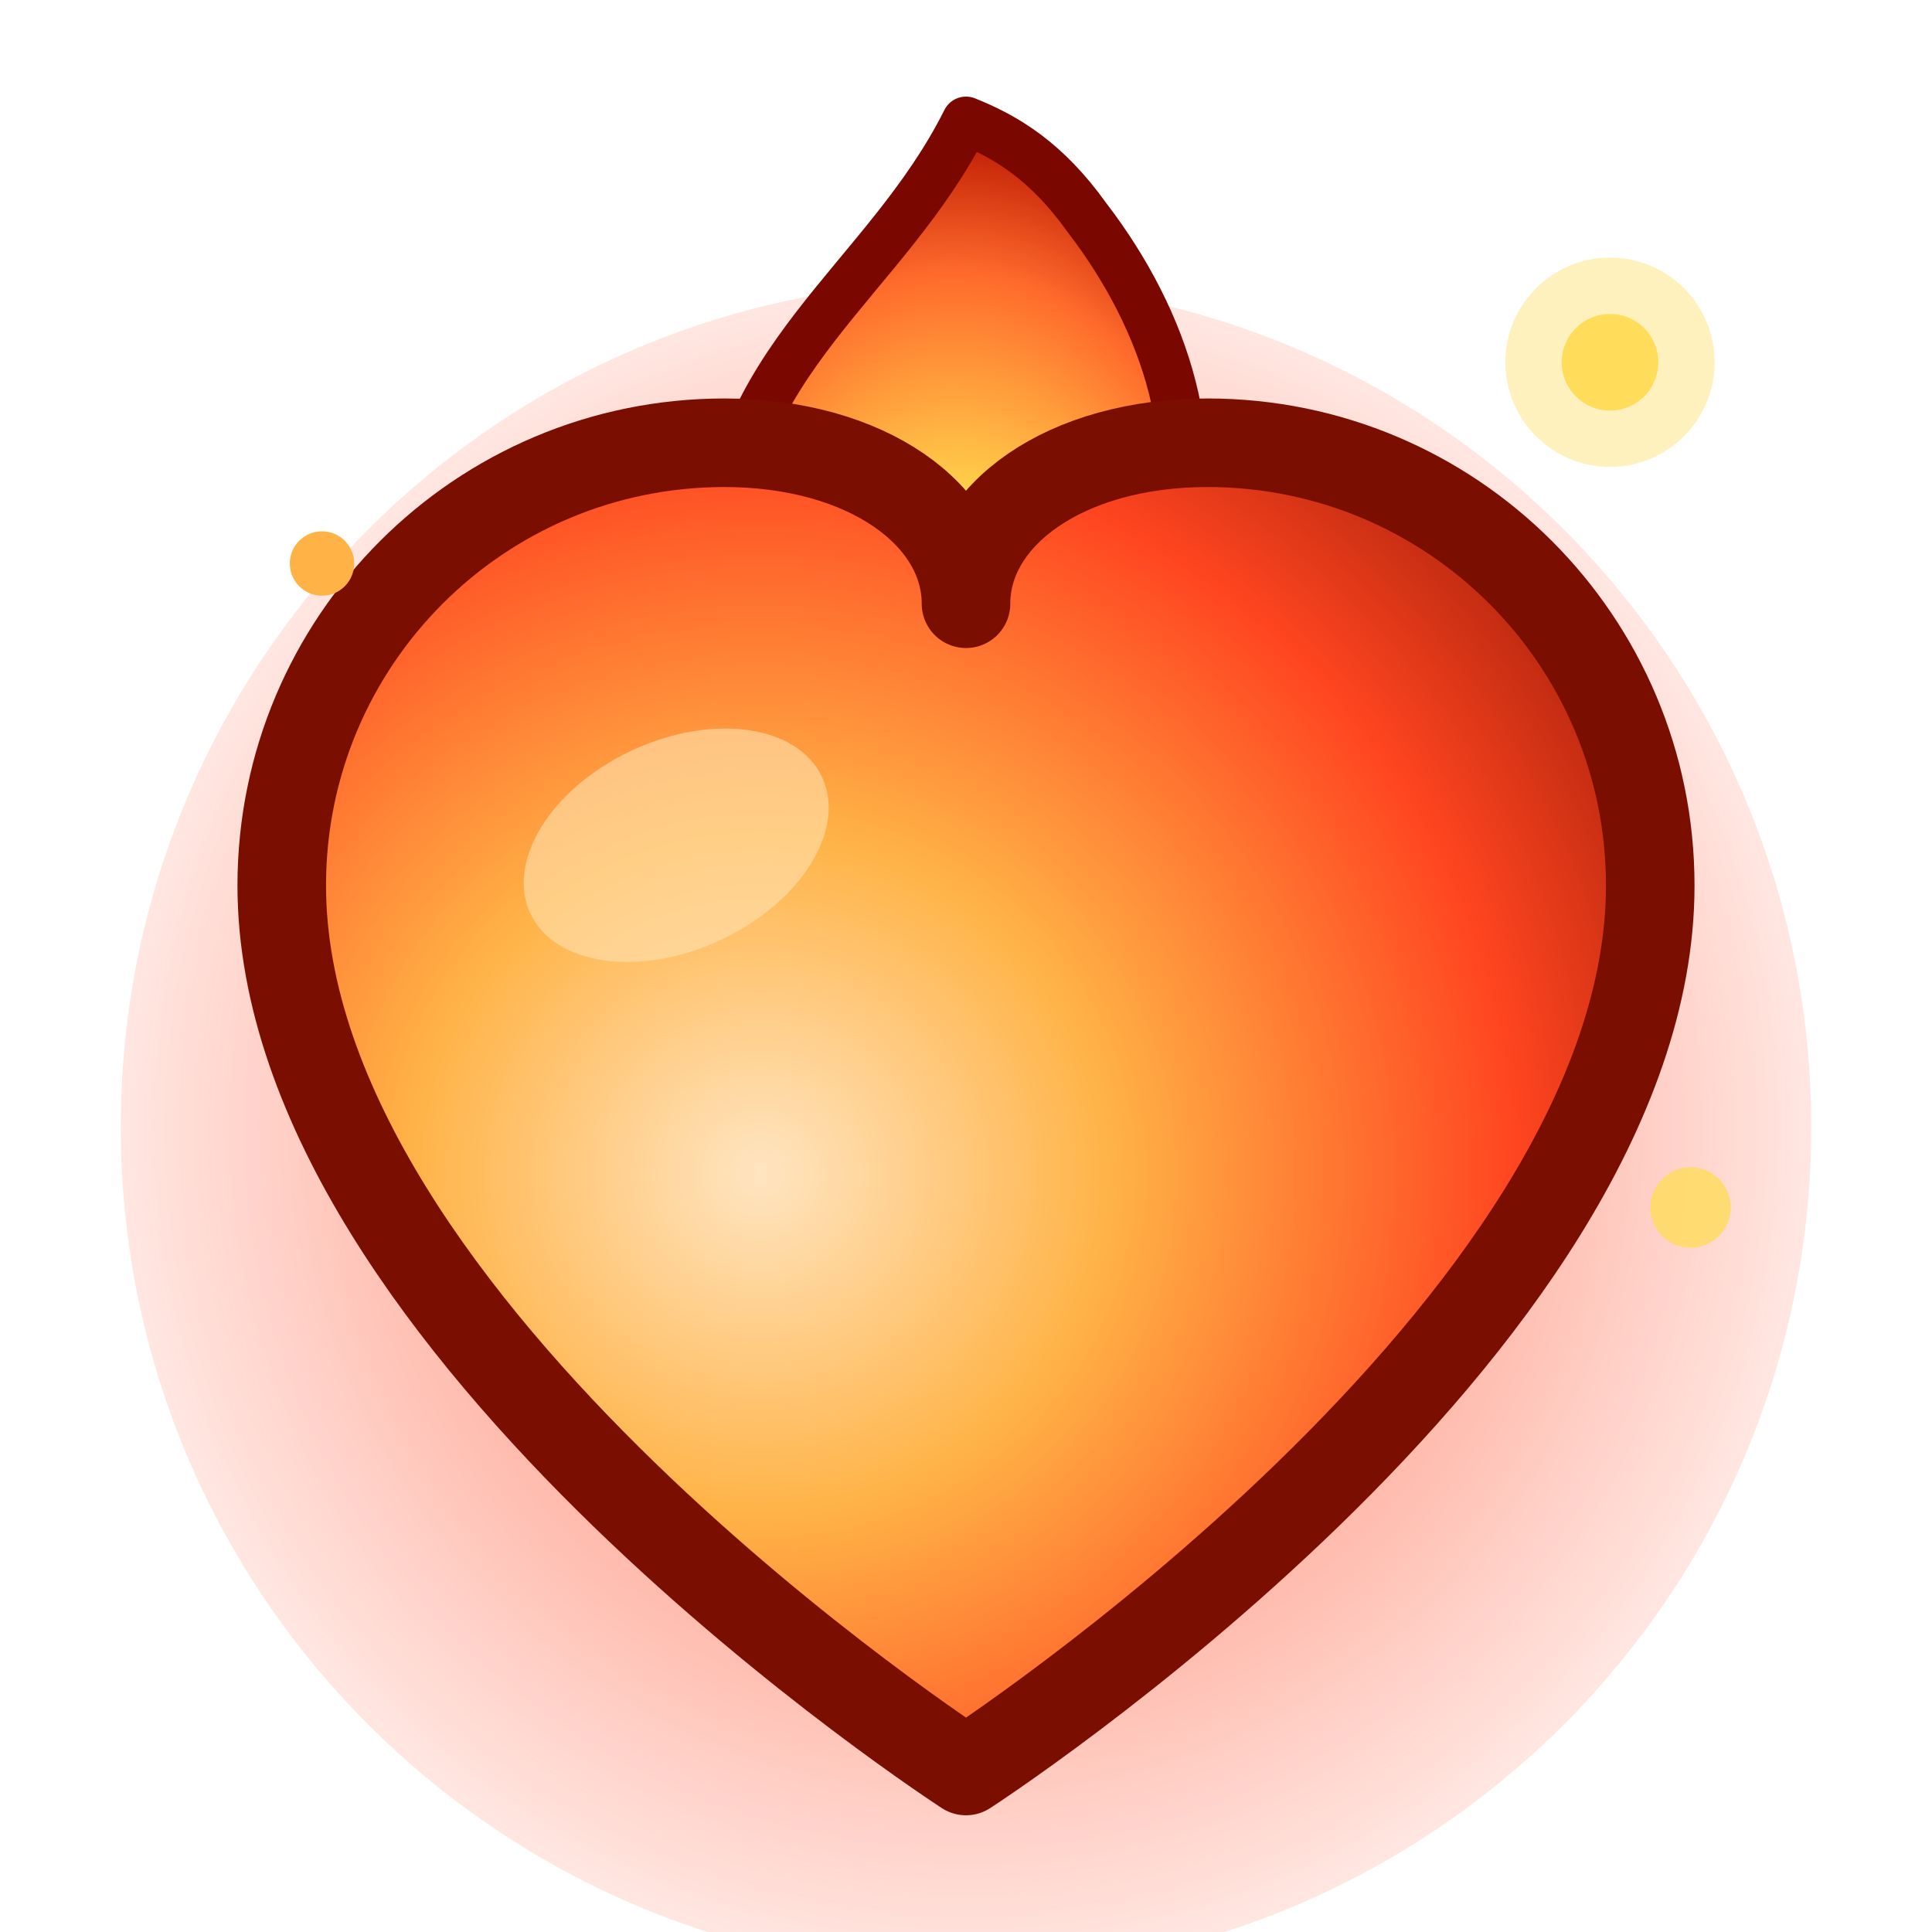
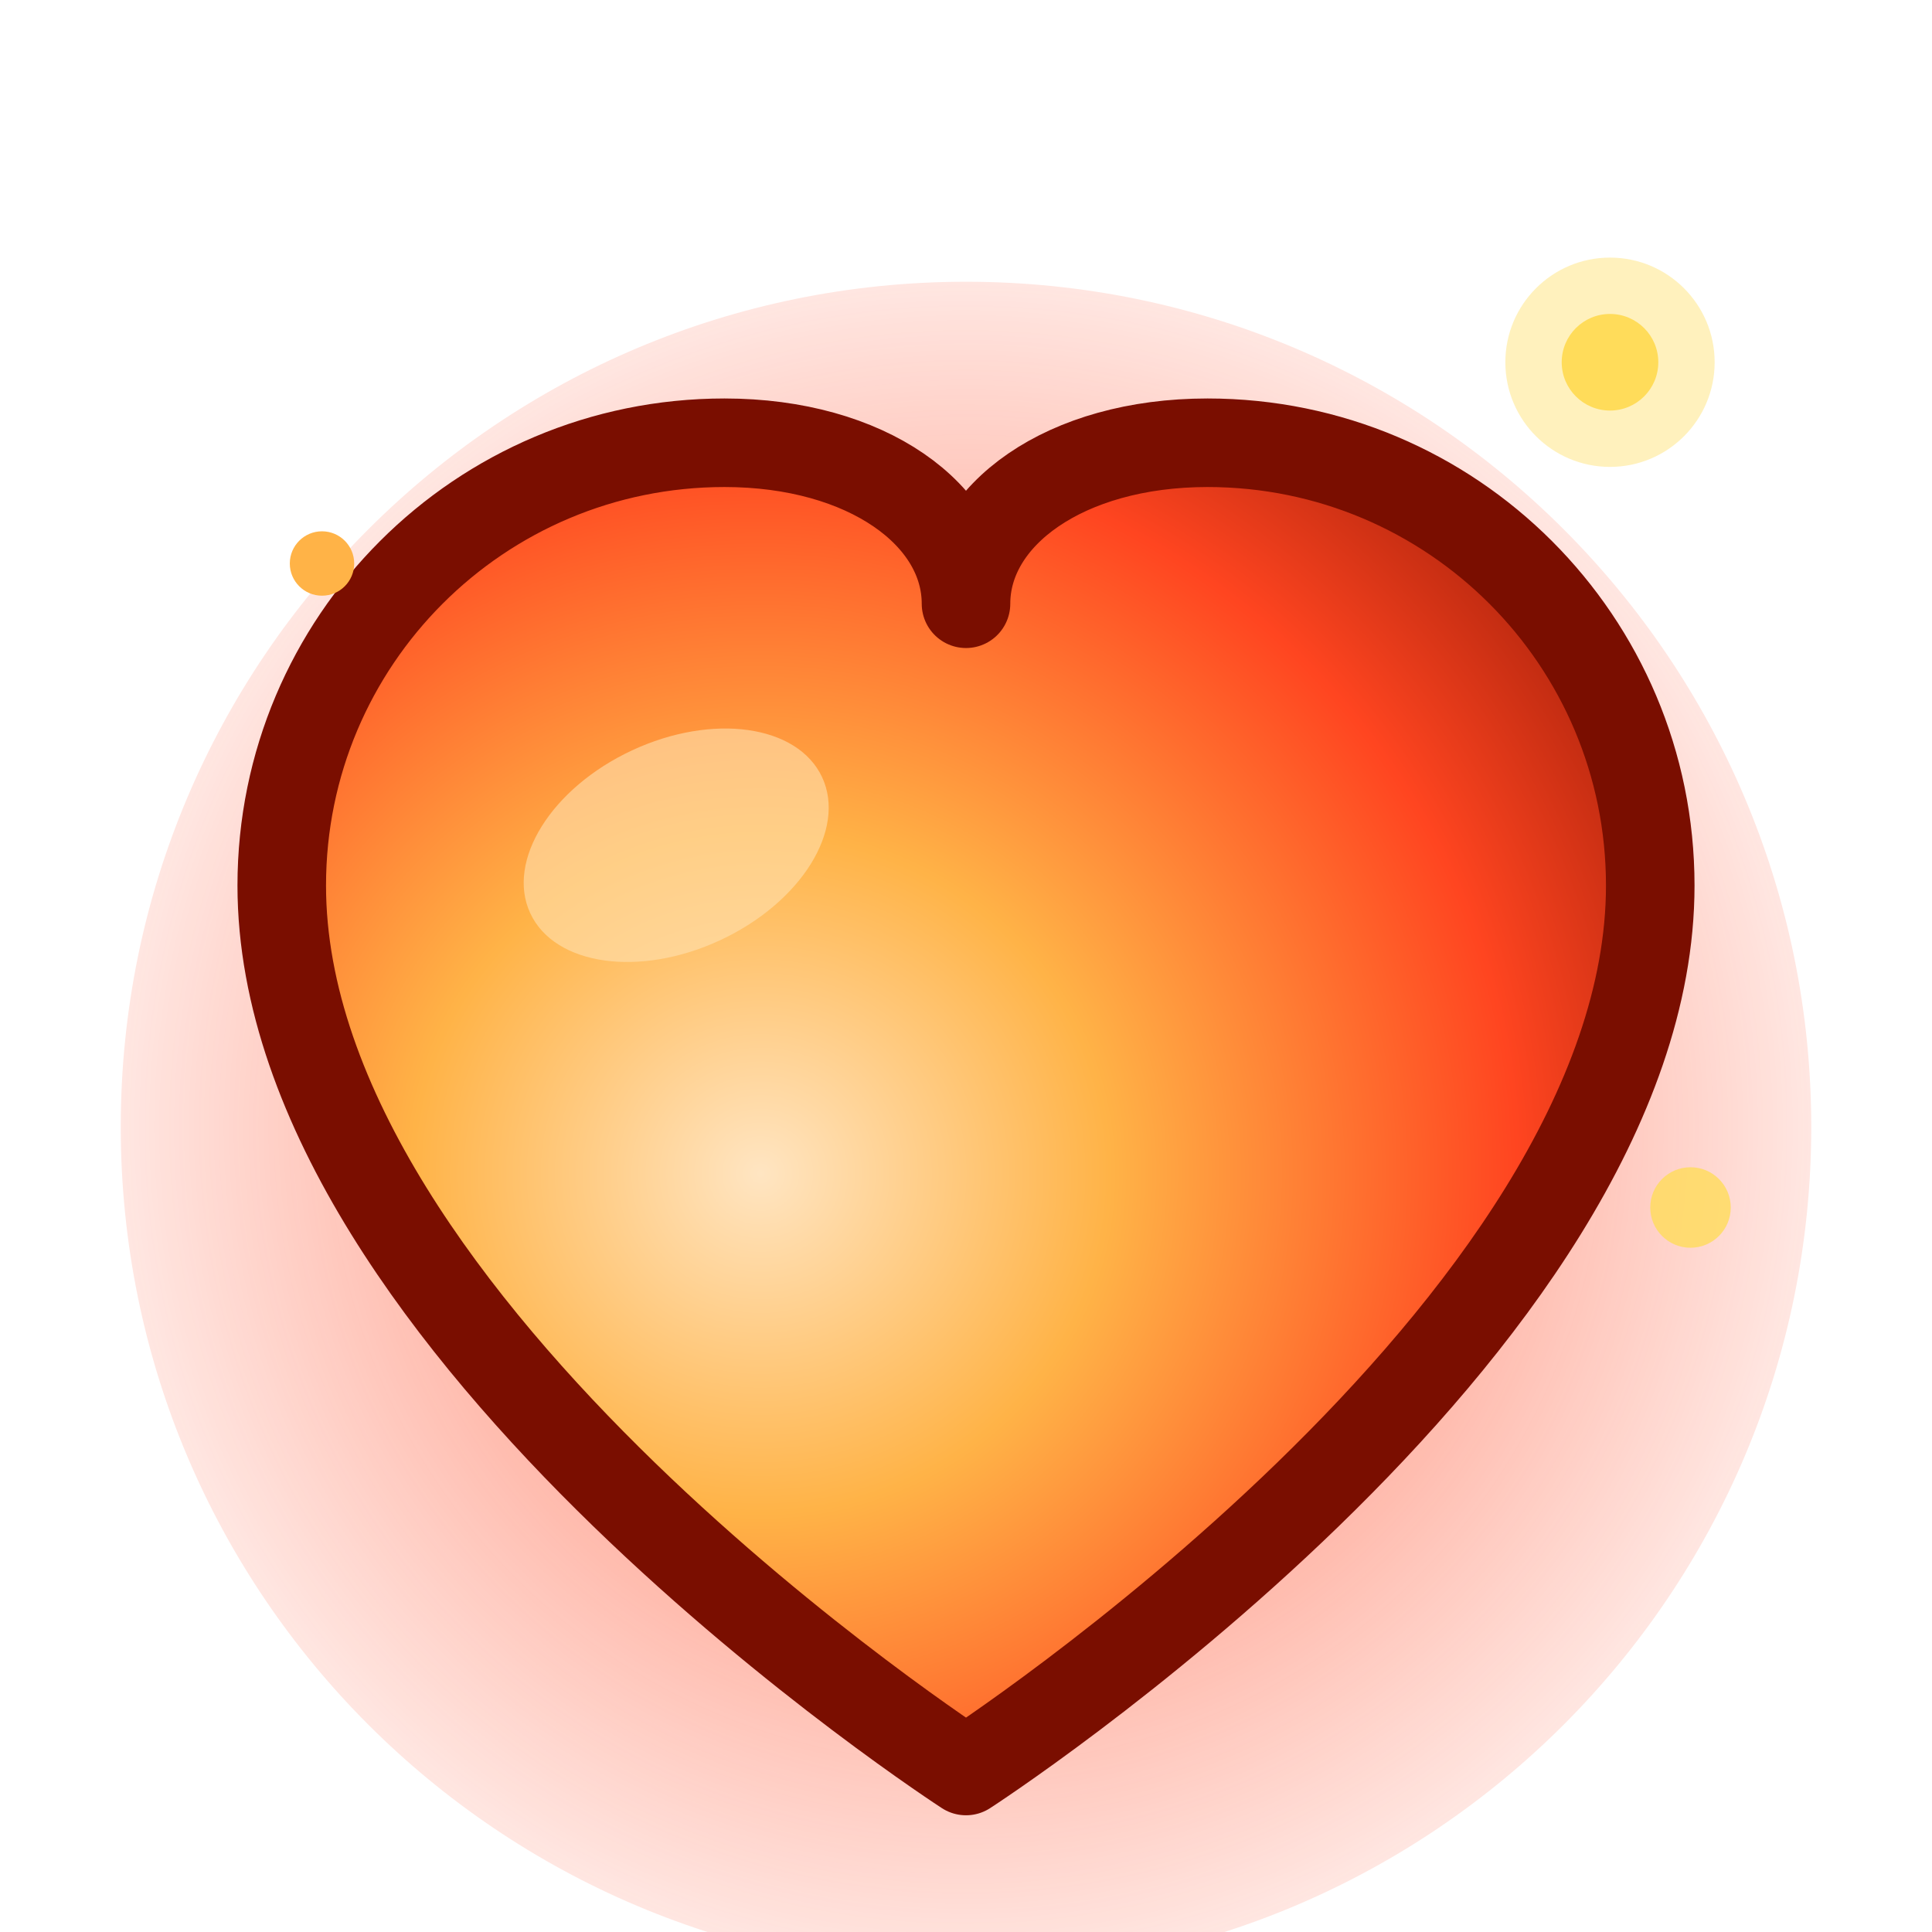
<svg xmlns="http://www.w3.org/2000/svg" width="24" height="24" viewBox="0 0 24 24" fill="none">
  <defs>
    <radialGradient id="hf-body" cx="0.35" cy="0.55" r="0.85">
      <stop offset="0" stop-color="#FFE5C2" />
      <stop offset="0.3" stop-color="#FFB347" />
      <stop offset="0.65" stop-color="#FF4520" />
      <stop offset="1" stop-color="#7A0E00" />
    </radialGradient>
-     <radialGradient id="hf-flame" cx="0.5" cy="0.9" r="0.9">
-       <stop offset="0" stop-color="#FFF7B0" />
-       <stop offset="0.4" stop-color="#FFD04B" />
-       <stop offset="0.75" stop-color="#FF6B2C" />
-       <stop offset="1" stop-color="#B81400" />
-     </radialGradient>
    <radialGradient id="hf-glow" cx="0.5" cy="0.5" r="0.6">
      <stop offset="0" stop-color="#FFC94B" stop-opacity="0.7" />
      <stop offset="0.5" stop-color="#FF4520" stop-opacity="0.4" />
      <stop offset="1" stop-color="#FF4520" stop-opacity="0" />
    </radialGradient>
  </defs>
  <circle cx="12" cy="14" r="10.5" fill="url(#hf-glow)" />
-   <path d="M12 1.5C11 3.5 9 4.5 9 7C9 9 10.8 10 12 10C10.8 8.8 11.2 7.3 12.1 6.5C12.7 8 14 8.3 14.5 7C15 5.6 14.5 4 13.5 2.7C13 2 12.5 1.7 12 1.5Z" fill="url(#hf-flame)" stroke="#7A0800" stroke-width="0.6" stroke-linejoin="round" />
  <path d="M12 22C12 22 3.5 16.5 3.5 11C3.5 7.96 5.96 5.5 9 5.5C10.77 5.5 12 6.4 12 7.5C12 6.4 13.23 5.5 15 5.5C18.04 5.5 20.5 7.96 20.5 11C20.5 16.5 12 22 12 22Z" fill="url(#hf-body)" stroke="#7A0E00" stroke-width="1.1" stroke-linejoin="round" />
  <ellipse cx="8.4" cy="10.5" rx="2" ry="1.3" fill="#FFE1B0" opacity="0.6" transform="rotate(-25 8.4 10.5)" />
  <circle cx="20" cy="4.5" r="0.6" fill="#FFDC5A" />
  <circle cx="20" cy="4.5" r="1.3" fill="#FFDC5A" opacity="0.4" />
  <circle cx="4" cy="7" r="0.4" fill="#FFB347" />
  <circle cx="21" cy="15" r="0.5" fill="#FFDC5A" opacity="0.8" />
</svg>
